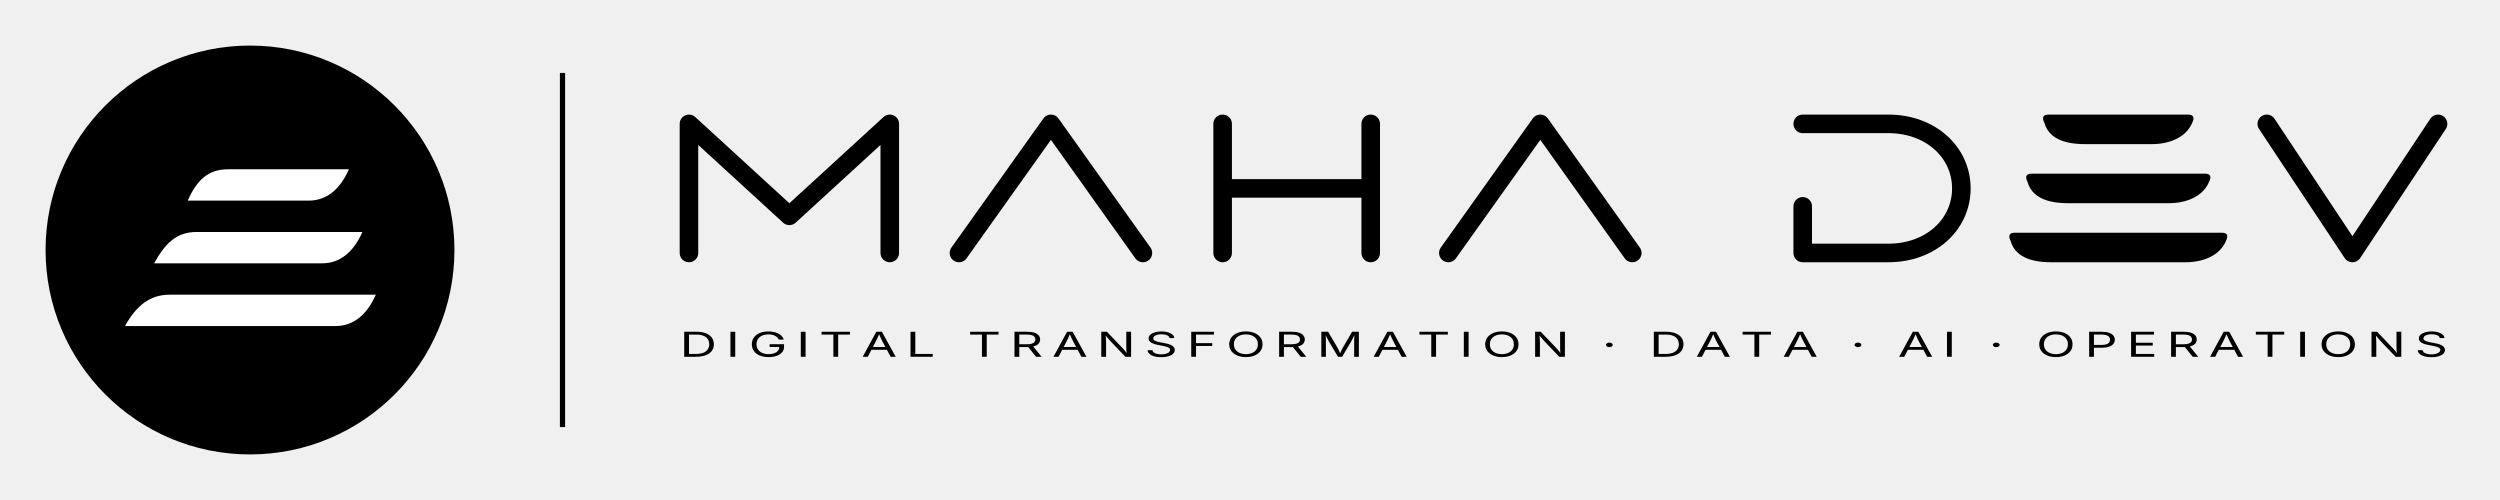
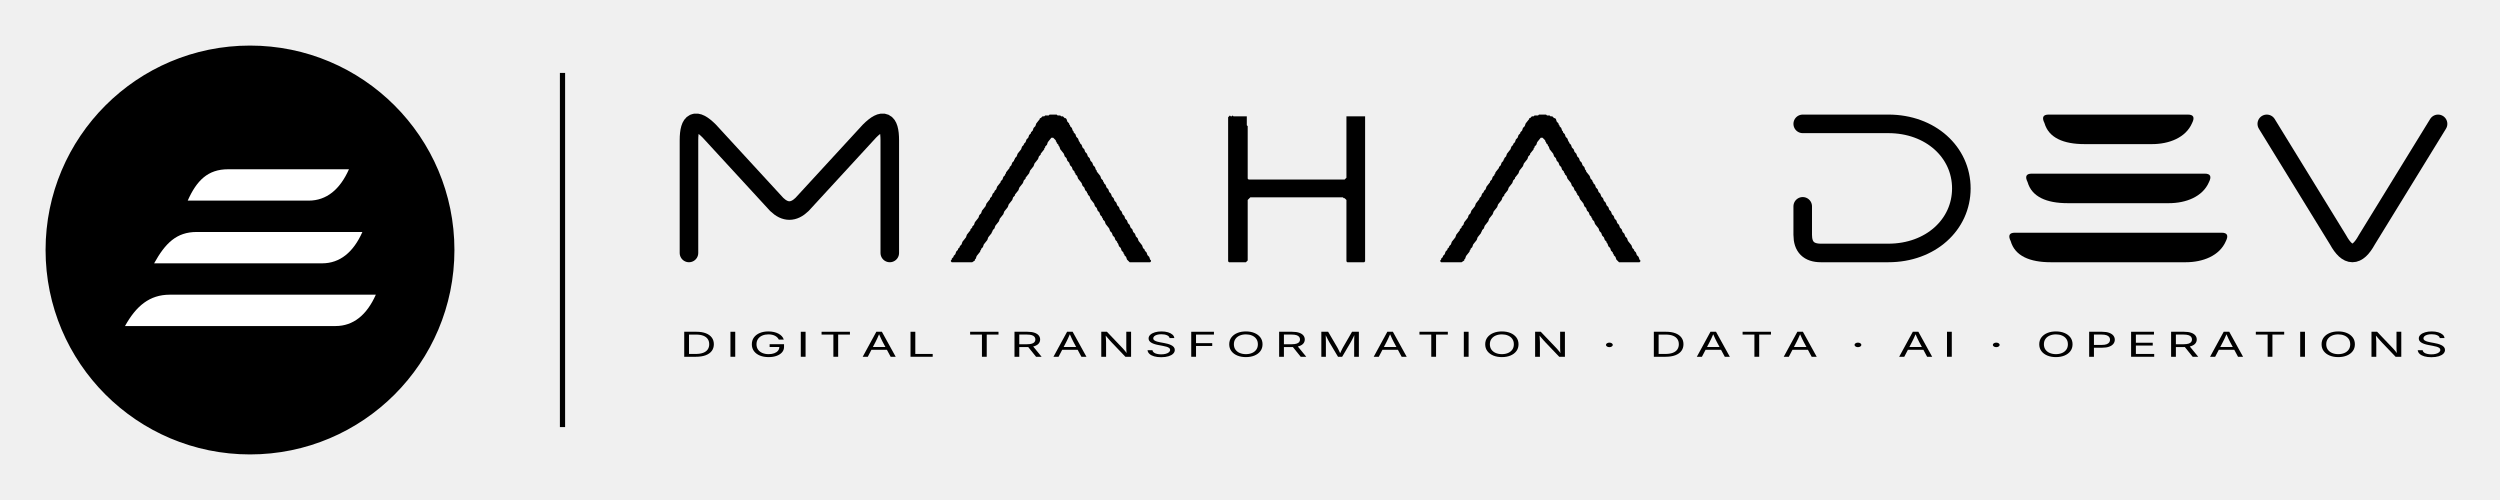
<svg xmlns="http://www.w3.org/2000/svg" width="960" height="192" viewBox="0 0 960 192" role="img" aria-label="MAHA DEV principal-negro">
  <g transform="translate(16 16) scale(1 1)">
    <circle cx="80" cy="80" r="76" fill="#000000" stroke="#000000" stroke-width="5" />
    <g transform="translate(32 49) scale(0.86 0.86)">
      <g fill="#FFFFFF">
        <path d="M28 14 C32 5 37 0 46 0 H100 C96 9 90 14 82 14 Z" />
        <path d="M13 42 C18 33 23 28 32 28 H106 C102 37 96 42 88 42 Z" />
        <path d="M0 70 C5 61 11 56 20 56 H112 C108 65 102 70 94 70 Z" />
      </g>
    </g>
    <path d="M200 12 V148" stroke="#000000" stroke-width="2" />
    <g transform="translate(245 28) scale(0.81 0.81)">
      <g fill="none" stroke="#000000" stroke-width="8.8" stroke-linecap="round" stroke-linejoin="round">
-         <path transform="translate(0 0)" d="M4.4 65.6 V4.4 L52 48 L99.6 4.4 V65.6" />
-         <path transform="translate(128 0)" d="M4.4 65.6 L48 4.4 L91.6 65.6" />
-         <path transform="translate(253 0)" d="M4.4 4.4 V65.6 M74.6 4.4 V65.6 M4.4 35 H74.6" />
-         <path transform="translate(360 0)" d="M4.4 65.6 L48 4.4 L91.6 65.6" />
-         <path transform="translate(528 0)" d="M4.4 4.4 H45 C65 4.4 79.6 17.8 79.6 35 C79.6 52.2 65 65.6 45 65.6 H4.4 V43.5" />
-         <path transform="translate(748 0)" d="M4.4 4.4 L45 65.6 L85.6 4.4" />
+         <path transform="translate(0 0)" d="M4.4 65.6 V12.2 Q4.4 -1.8 14 7.8 L46 42.6 Q52 48.4 58 42.6 L90 7.8 Q99.6 -1.8 99.6 12.2 V65.6" />
+         <path transform="translate(528 0)" d="M4.4 4.4 H45 C65 4.4 79.6 17.8 79.6 35 C79.6 52.2 65 65.6 45 65.6 H13 Q4.4 65.6 4.4 57 V43.5" />
+         <path transform="translate(748 0)" d="M4.4 4.4 L38.2 59.4 Q45 71.8 51.8 59.4 L85.6 4.4" />
+       </g>
+       <g fill="#000000" data-letter-source="alpha">
+         <g transform="translate(128.56 0.4214) scale(0.7 0.7)">
+           <path d="M0.000 98.193 L0.000 98.795 L0.602 99.398 L14.458 99.398 L16.265 98.193 L16.265 97.590 L16.867 96.988 L17.470 95.181 L19.880 92.169 L19.880 91.566 L20.482 90.964 L20.482 90.361 L21.687 89.157 L22.289 87.349 L24.699 84.337 L25.301 82.530 L27.711 79.518 L27.711 78.916 L28.313 78.313 L28.313 77.711 L29.518 76.506 L30.120 74.699 L32.530 71.687 L33.133 69.880 L35.542 66.867 L36.145 65.060 L38.554 62.048 L39.157 60.241 L41.566 57.229 L42.169 55.422 L43.373 54.217 L43.373 53.614 L45.783 50.602 L46.386 48.795 L48.795 45.783 L49.398 43.976 L50.602 42.771 L50.602 42.169 L53.012 39.157 L53.614 37.349 L56.024 34.337 L56.627 32.530 L59.036 29.518 L59.639 27.711 L60.843 26.506 L60.843 25.904 L63.253 22.892 L63.253 22.289 L63.855 21.687 L63.855 21.084 L65.060 19.880 L65.663 18.072 L68.072 15.060 L69.277 15.060 L71.084 16.867 L71.084 17.470 L71.687 18.072 L71.687 18.675 L72.892 19.880 L72.892 20.482 L73.494 21.084 L74.096 22.892 L76.506 25.904 L77.108 27.711 L78.313 28.916 L78.916 30.723 L80.120 31.928 L80.723 33.735 L81.928 34.940 L82.530 36.747 L83.735 37.952 L83.735 38.554 L84.337 39.157 L84.337 39.759 L85.542 40.964 L86.145 42.771 L88.554 45.783 L89.157 47.590 L90.361 48.795 L90.964 50.602 L92.169 51.807 L92.169 52.410 L92.771 53.012 L92.771 53.614 L93.976 54.819 L94.578 56.627 L96.988 59.639 L97.590 61.446 L98.795 62.651 L99.398 64.458 L100.602 65.663 L101.205 67.470 L102.410 68.675 L102.410 69.277 L103.012 69.880 L103.012 70.482 L104.217 71.687 L104.819 73.494 L107.229 76.506 L107.831 78.313 L109.036 79.518 L109.639 81.325 L110.843 82.530 L111.446 84.337 L112.651 85.542 L112.651 86.145 L113.253 86.747 L113.855 88.554 L115.060 89.759 L115.663 91.566 L116.867 92.771 L116.867 93.373 L117.470 93.976 L117.470 94.578 L118.675 95.783 L119.277 97.590 L121.084 99.398 L134.940 99.398 L135.542 98.795 L135.542 98.193 L134.940 97.590 L134.337 95.783 L133.133 94.578 L132.530 92.771 L131.325 91.566 L131.325 90.964 L130.120 89.759 L129.518 87.952 L127.108 84.940 L126.506 83.133 L125.301 81.928 L124.699 80.120 L123.494 78.916 L122.892 77.108 L121.687 75.904 L121.084 74.096 L119.880 72.892 L119.277 71.084 L118.072 69.880 L117.470 68.072 L116.265 66.867 L115.663 65.060 L114.458 63.855 L113.855 62.048 L112.651 60.843 L112.048 59.036 L110.843 57.831 L110.241 56.024 L109.036 54.819 L108.434 53.012 L107.229 51.807 L106.627 50.000 L105.422 48.795 L104.819 46.988 L103.614 45.783 L103.614 45.181 L103.012 44.578 L103.012 43.976 L101.807 42.771 L101.205 40.964 L98.795 37.952 L98.795 37.349 L98.193 36.747 L97.590 34.940 L96.386 33.735 L95.783 31.928 L94.578 30.723 L93.976 28.916 L92.771 27.711 L92.169 25.904 L90.964 24.699 L90.361 22.892 L89.157 21.687 L88.554 19.880 L87.349 18.675 L87.349 18.072 L86.747 17.470 L86.145 15.663 L84.940 14.458 L84.337 12.651 L83.133 11.446 L83.133 10.843 L82.530 10.241 L81.928 8.434 L80.723 7.229 L80.723 6.627 L80.120 6.024 L80.120 5.422 L78.916 4.217 L78.313 2.410 L77.711 1.807 L77.108 1.807 L75.904 0.602 L74.699 0.602 L74.096 0.000 L72.289 0.000 L71.687 -0.602 L66.867 -0.602 L66.265 0.000 L63.855 0.000 L63.253 0.602 L62.048 0.602 L60.843 1.807 L60.241 1.807 L60.241 2.410 L57.831 5.422 L57.229 7.229 L56.024 8.434 L55.422 10.241 L54.217 11.446 L54.217 12.048 L53.012 13.253 L52.410 15.060 L51.205 16.265 L50.602 18.072 L49.398 19.277 L49.398 19.880 L48.193 21.084 L47.590 22.892 L45.181 25.904 L44.578 27.711 L43.373 28.916 L43.373 29.518 L42.771 30.120 L42.771 30.723 L41.566 31.928 L40.964 33.735 L39.759 34.940 L39.759 35.542 L37.349 38.554 L37.349 39.157 L36.747 39.759 L36.747 40.361 L35.542 41.566 L34.940 43.373 L33.735 44.578 L33.735 45.181 L31.325 48.193 L30.723 50.000 L29.518 51.205 L29.518 51.807 L28.313 53.012 L27.711 54.819 L26.506 56.024 L26.506 56.627 L24.096 59.639 L23.494 61.446 L21.084 64.458 L20.482 66.265 L19.277 67.470 L18.675 69.277 L16.265 72.289 L15.663 74.096 L14.458 75.301 L14.458 75.904 L13.253 77.108 L13.253 77.711 L10.843 80.723 L10.241 82.530 L7.831 85.542 L7.229 87.349 L6.024 88.554 L6.024 89.157 L4.819 90.361 L4.819 90.964 L3.614 92.169 L3.012 93.976 L1.807 95.181 L1.807 95.783 L0.602 96.988 L0.602 97.590 Z" />
+         </g>
+         <g transform="translate(360.56 0.4214) scale(0.7 0.7)">
+           <path d="M0.000 98.193 L0.000 98.795 L0.602 99.398 L14.458 99.398 L16.265 98.193 L16.265 97.590 L16.867 96.988 L17.470 95.181 L19.880 92.169 L19.880 91.566 L20.482 90.964 L20.482 90.361 L21.687 89.157 L22.289 87.349 L24.699 84.337 L25.301 82.530 L27.711 79.518 L27.711 78.916 L28.313 78.313 L28.313 77.711 L29.518 76.506 L30.120 74.699 L32.530 71.687 L33.133 69.880 L35.542 66.867 L36.145 65.060 L38.554 62.048 L39.157 60.241 L41.566 57.229 L42.169 55.422 L43.373 54.217 L43.373 53.614 L45.783 50.602 L46.386 48.795 L48.795 45.783 L49.398 43.976 L50.602 42.771 L50.602 42.169 L53.012 39.157 L53.614 37.349 L56.024 34.337 L56.627 32.530 L59.036 29.518 L59.639 27.711 L60.843 26.506 L60.843 25.904 L63.253 22.892 L63.253 22.289 L63.855 21.687 L63.855 21.084 L65.060 19.880 L65.663 18.072 L68.072 15.060 L69.277 15.060 L71.084 16.867 L71.084 17.470 L71.687 18.072 L71.687 18.675 L72.892 19.880 L72.892 20.482 L73.494 21.084 L74.096 22.892 L76.506 25.904 L77.108 27.711 L78.313 28.916 L78.916 30.723 L80.120 31.928 L80.723 33.735 L81.928 34.940 L82.530 36.747 L83.735 37.952 L83.735 38.554 L84.337 39.157 L84.337 39.759 L85.542 40.964 L86.145 42.771 L88.554 45.783 L89.157 47.590 L90.361 48.795 L90.964 50.602 L92.169 51.807 L92.169 52.410 L92.771 53.012 L92.771 53.614 L93.976 54.819 L94.578 56.627 L96.988 59.639 L97.590 61.446 L98.795 62.651 L99.398 64.458 L100.602 65.663 L101.205 67.470 L102.410 68.675 L102.410 69.277 L103.012 69.880 L103.012 70.482 L104.217 71.687 L104.819 73.494 L107.229 76.506 L107.831 78.313 L109.036 79.518 L109.639 81.325 L110.843 82.530 L111.446 84.337 L112.651 85.542 L112.651 86.145 L113.253 86.747 L113.855 88.554 L115.060 89.759 L115.663 91.566 L116.867 92.771 L116.867 93.373 L117.470 93.976 L117.470 94.578 L118.675 95.783 L119.277 97.590 L121.084 99.398 L134.940 99.398 L135.542 98.795 L135.542 98.193 L134.940 97.590 L134.337 95.783 L133.133 94.578 L132.530 92.771 L131.325 91.566 L131.325 90.964 L130.120 89.759 L129.518 87.952 L127.108 84.940 L126.506 83.133 L125.301 81.928 L124.699 80.120 L123.494 78.916 L122.892 77.108 L121.687 75.904 L121.084 74.096 L119.880 72.892 L119.277 71.084 L118.072 69.880 L117.470 68.072 L116.265 66.867 L115.663 65.060 L114.458 63.855 L113.855 62.048 L112.651 60.843 L112.048 59.036 L110.843 57.831 L110.241 56.024 L109.036 54.819 L108.434 53.012 L107.229 51.807 L106.627 50.000 L105.422 48.795 L104.819 46.988 L103.614 45.783 L103.614 45.181 L103.012 44.578 L103.012 43.976 L101.807 42.771 L101.205 40.964 L98.795 37.952 L98.795 37.349 L98.193 36.747 L97.590 34.940 L96.386 33.735 L95.783 31.928 L94.578 30.723 L93.976 28.916 L92.771 27.711 L92.169 25.904 L90.964 24.699 L90.361 22.892 L89.157 21.687 L88.554 19.880 L87.349 18.675 L87.349 18.072 L86.747 17.470 L86.145 15.663 L84.940 14.458 L84.337 12.651 L83.133 11.446 L83.133 10.843 L82.530 10.241 L81.928 8.434 L80.723 7.229 L80.723 6.627 L80.120 6.024 L80.120 5.422 L78.916 4.217 L78.313 2.410 L77.711 1.807 L77.108 1.807 L75.904 0.602 L74.699 0.602 L74.096 0.000 L72.289 0.000 L71.687 -0.602 L66.867 -0.602 L66.265 0.000 L63.855 0.000 L63.253 0.602 L62.048 0.602 L60.843 1.807 L60.241 1.807 L60.241 2.410 L57.831 5.422 L57.229 7.229 L56.024 8.434 L55.422 10.241 L54.217 11.446 L54.217 12.048 L53.012 13.253 L52.410 15.060 L51.205 16.265 L50.602 18.072 L49.398 19.277 L49.398 19.880 L48.193 21.084 L47.590 22.892 L45.181 25.904 L44.578 27.711 L43.373 28.916 L43.373 29.518 L42.771 30.120 L42.771 30.723 L41.566 31.928 L40.964 33.735 L39.759 34.940 L39.759 35.542 L37.349 38.554 L37.349 39.157 L36.747 39.759 L36.747 40.361 L35.542 41.566 L34.940 43.373 L33.735 44.578 L33.735 45.181 L31.325 48.193 L30.723 50.000 L29.518 51.205 L29.518 51.807 L28.313 53.012 L27.711 54.819 L26.506 56.024 L26.506 56.627 L24.096 59.639 L23.494 61.446 L21.084 64.458 L20.482 66.265 L19.277 67.470 L18.675 69.277 L16.265 72.289 L15.663 74.096 L14.458 75.301 L14.458 75.904 L13.253 77.108 L13.253 77.711 L10.843 80.723 L10.241 82.530 L7.831 85.542 L7.229 87.349 L6.024 88.554 L6.024 89.157 L4.819 90.361 L4.819 90.964 L3.614 92.169 L3.012 93.976 L1.807 95.181 L1.807 95.783 L0.602 96.988 L0.602 97.590 Z" />
+         </g>
+         <g transform="translate(260 0.4214) scale(0.7 0.7)">
+           <path transform="translate(-445.783 0)" d="M446.988 0.000 L445.783 1.205 L445.783 98.795 L446.386 99.398 L457.831 99.398 L459.036 98.193 L459.036 57.229 L460.843 55.422 L523.494 55.422 L524.096 56.024 L524.699 56.024 L525.904 57.229 L525.904 98.795 L526.506 99.398 L537.952 99.398 L538.554 98.795 L538.554 0.602 L525.904 0.602 L525.904 42.169 L524.699 43.373 L459.639 43.373 L459.036 42.771 L459.036 7.229 L458.434 6.627 L458.434 0.602 L449.398 0.602 L448.795 0.000 L448.193 0.602 L447.590 0.602 Z " />
+         </g>
      </g>
      <g transform="translate(630 0) scale(1 1)">
        <g fill="#000000">
          <path d="M19 0 H85 Q89 0 87 4 C84 11 76 14 68 14 H36 C26 14 19 11 17 4 Q15 0 19 0 Z" />
          <path d="M11 28 H93 Q97 28 95 32 C92 39 84 42 76 42 H28 C18 42 11 39 9 32 Q7 28 11 28 Z" />
          <path d="M3 56 H101 Q105 56 103 60 C100 67 92 70 84 70 H20 C10 70 3 67 1 60 Q-1 56 3 56 Z" />
        </g>
      </g>
    </g>
    <g transform="translate(245 121) scale(1.501045 1)">
      <path fill="#000000" transform="translate(0.000 0) scale(0.006445312 -0.006445312)" d="M645 0H285V168H633Q815 168 934.5 237.5Q1054 307 1113.0 437.0Q1172 567 1172 748Q1172 927 1113.5 1055.5Q1055 1184 939.5 1253.0Q824 1322 651 1322H277V1490H664Q882 1490 1036.5 1401.0Q1191 1312 1273.5 1145.5Q1356 979 1356 748Q1356 515 1273.0 347.5Q1190 180 1031.0 90.0Q872 0 645 0ZM370 1490V0H180V1490Z" />
      <path fill="#000000" transform="translate(11.826 0) scale(0.006445312 -0.006445312)" d="M370 1490V0H180V1490Z" />
      <path fill="#000000" transform="translate(17.671 0) scale(0.006445312 -0.006445312)" d="M789 -20Q590 -20 440.0 73.0Q290 166 206.0 337.5Q122 509 122 744Q122 981 206.0 1152.5Q290 1324 438.0 1417.0Q586 1510 777 1510Q895 1510 997.5 1475.0Q1100 1440 1181.0 1375.0Q1262 1310 1315.5 1220.5Q1369 1131 1389 1023H1193Q1170 1095 1132.0 1152.0Q1094 1209 1041.5 1250.0Q989 1291 923.0 1312.5Q857 1334 778 1334Q647 1334 540.0 1266.5Q433 1199 370.0 1067.5Q307 936 307 744Q307 554 370.5 423.0Q434 292 543.0 224.0Q652 156 789 156Q915 156 1011.0 209.5Q1107 263 1160.5 361.5Q1214 460 1214 594L1271 583H828V749H1400V586Q1400 401 1321.0 265.0Q1242 129 1104.5 54.5Q967 -20 789 -20Z" />
      <path fill="#000000" transform="translate(29.820 0) scale(0.006445312 -0.006445312)" d="M370 1490V0H180V1490Z" />
      <path fill="#000000" transform="translate(35.664 0) scale(0.006445312 -0.006445312)" d="M98 1322V1490H1224V1322H757V0H567V1322Z" />
      <path fill="#000000" transform="translate(46.485 0) scale(0.006445312 -0.006445312)" d="M52 0 593 1490H813L1361 0H1161L845 884Q816 966 777.5 1088.5Q739 1211 684 1401H720Q666 1209 626.5 1084.5Q587 960 561 884L254 0ZM324 416V582H1089V416Z" />
      <path fill="#000000" transform="translate(57.892 0) scale(0.006445312 -0.006445312)" d="M180 0V1490H370V168H1060V0Z" />
      <path fill="#000000" transform="translate(67.656 0) scale(0.006445312 -0.006445312)" d="" />
      <path fill="#000000" transform="translate(73.669 0) scale(0.006445312 -0.006445312)" d="M98 1322V1490H1224V1322H757V0H567V1322Z" />
      <path fill="#000000" transform="translate(84.489 0) scale(0.006445312 -0.006445312)" d="M180 0V1490H690Q864 1490 976.5 1430.5Q1089 1371 1143.5 1267.0Q1198 1163 1198 1030Q1198 897 1143.5 795.0Q1089 693 977.0 635.5Q865 578 691 578H286V747H682Q800 747 871.5 781.5Q943 816 976.0 879.5Q1009 943 1009 1030Q1009 1119 976.0 1184.5Q943 1250 871.0 1286.5Q799 1323 680 1323H370V0ZM1036 0 676 671H890L1256 0Z" />
      <path fill="#000000" transform="translate(95.284 0) scale(0.006445312 -0.006445312)" d="M52 0 593 1490H813L1361 0H1161L845 884Q816 966 777.5 1088.5Q739 1211 684 1401H720Q666 1209 626.5 1084.5Q587 960 561 884L254 0ZM324 416V582H1089V416Z" />
      <path fill="#000000" transform="translate(106.691 0) scale(0.006445312 -0.006445312)" d="M180 0V1490H404L1010 537Q1034 500 1068.0 442.0Q1102 384 1141.5 311.0Q1181 238 1219 155H1192Q1183 241 1179.0 319.5Q1175 398 1174.0 464.0Q1173 530 1173 576V1490H1363V0H1137L597 848Q560 907 522.5 969.5Q485 1032 437.0 1117.5Q389 1203 318 1329H353Q358 1218 362.0 1124.0Q366 1030 368.5 960.0Q371 890 371 850V0Z" />
      <path fill="#000000" transform="translate(118.937 0) scale(0.006445312 -0.006445312)" d="M657 -26Q496 -26 377.5 26.0Q259 78 192.0 171.5Q125 265 116 390H311Q319 306 368.0 251.5Q417 197 493.5 170.5Q570 144 657 144Q758 144 838.5 177.0Q919 210 966.0 270.0Q1013 330 1013 409Q1013 481 972.5 526.0Q932 571 865.0 600.0Q798 629 718 651L538 702Q358 753 258.0 848.0Q158 943 158 1091Q158 1217 226.0 1311.5Q294 1406 410.0 1458.0Q526 1510 670 1510Q817 1510 930.0 1458.0Q1043 1406 1108.5 1316.5Q1174 1227 1178 1114H992Q979 1223 888.0 1282.5Q797 1342 664 1342Q568 1342 495.5 1310.5Q423 1279 383.0 1224.5Q343 1170 343 1100Q343 1022 391.5 974.5Q440 927 506.5 900.5Q573 874 627 859L776 818Q836 802 908.5 774.0Q981 746 1047.0 699.5Q1113 653 1155.5 581.5Q1198 510 1198 406Q1198 284 1134.5 186.0Q1071 88 950.0 31.0Q829 -26 657 -26Z" />
      <path fill="#000000" transform="translate(129.706 0) scale(0.006445312 -0.006445312)" d="M180 0V1490H1081V1322H370V812H1013V644H370V0Z" />
      <path fill="#000000" transform="translate(139.798 0) scale(0.006445312 -0.006445312)" d="M784 -20Q593 -20 443.5 72.5Q294 165 208.0 336.5Q122 508 122 744Q122 981 208.0 1152.5Q294 1324 443.5 1417.0Q593 1510 784 1510Q975 1510 1124.0 1417.0Q1273 1324 1358.5 1152.5Q1444 981 1444 744Q1444 508 1358.5 336.5Q1273 165 1124.0 72.5Q975 -20 784 -20ZM784 156Q917 156 1024.5 223.5Q1132 291 1195.5 422.5Q1259 554 1259 744Q1259 936 1195.5 1067.5Q1132 1199 1024.5 1266.5Q917 1334 784 1334Q650 1334 542.0 1266.0Q434 1198 370.5 1066.5Q307 935 307 744Q307 554 370.5 423.0Q434 292 542.0 224.0Q650 156 784 156Z" />
      <path fill="#000000" transform="translate(152.191 0) scale(0.006445312 -0.006445312)" d="M180 0V1490H690Q864 1490 976.5 1430.5Q1089 1371 1143.5 1267.0Q1198 1163 1198 1030Q1198 897 1143.5 795.0Q1089 693 977.0 635.5Q865 578 691 578H286V747H682Q800 747 871.5 781.5Q943 816 976.0 879.5Q1009 943 1009 1030Q1009 1119 976.0 1184.5Q943 1250 871.0 1286.5Q799 1323 680 1323H370V0ZM1036 0 676 671H890L1256 0Z" />
      <path fill="#000000" transform="translate(162.986 0) scale(0.006445312 -0.006445312)" d="M180 0V1490H450L817 550Q830 517 846.5 467.5Q863 418 881.5 360.0Q900 302 917.0 244.5Q934 187 947 138H905Q919 184 936.0 240.5Q953 297 971.5 355.5Q990 414 1007.0 465.0Q1024 516 1037 550L1399 1490H1670V0H1483V851Q1483 897 1483.5 956.0Q1484 1015 1485.5 1080.0Q1487 1145 1488.5 1212.0Q1490 1279 1491 1342H1507Q1486 1273 1462.5 1201.5Q1439 1130 1416.5 1063.5Q1394 997 1374.0 942.0Q1354 887 1340 851L1007 0H842L504 851Q490 886 471.0 939.5Q452 993 429.5 1058.5Q407 1124 383.0 1196.5Q359 1269 334 1342H352Q354 1286 355.5 1221.0Q357 1156 358.0 1089.5Q359 1023 360.0 961.5Q361 900 361 851V0Z" />
      <path fill="#000000" transform="translate(177.210 0) scale(0.006445312 -0.006445312)" d="M52 0 593 1490H813L1361 0H1161L845 884Q816 966 777.5 1088.5Q739 1211 684 1401H720Q666 1209 626.5 1084.5Q587 960 561 884L254 0ZM324 416V582H1089V416Z" />
      <path fill="#000000" transform="translate(188.617 0) scale(0.006445312 -0.006445312)" d="M98 1322V1490H1224V1322H757V0H567V1322Z" />
      <path fill="#000000" transform="translate(199.438 0) scale(0.006445312 -0.006445312)" d="M370 1490V0H180V1490Z" />
      <path fill="#000000" transform="translate(205.283 0) scale(0.006445312 -0.006445312)" d="M784 -20Q593 -20 443.5 72.5Q294 165 208.0 336.5Q122 508 122 744Q122 981 208.0 1152.5Q294 1324 443.5 1417.0Q593 1510 784 1510Q975 1510 1124.0 1417.0Q1273 1324 1358.5 1152.5Q1444 981 1444 744Q1444 508 1358.5 336.5Q1273 165 1124.0 72.5Q975 -20 784 -20ZM784 156Q917 156 1024.5 223.5Q1132 291 1195.5 422.5Q1259 554 1259 744Q1259 936 1195.5 1067.5Q1132 1199 1024.5 1266.5Q917 1334 784 1334Q650 1334 542.0 1266.0Q434 1198 370.5 1066.5Q307 935 307 744Q307 554 370.5 423.0Q434 292 542.0 224.0Q650 156 784 156Z" />
      <path fill="#000000" transform="translate(217.676 0) scale(0.006445312 -0.006445312)" d="M180 0V1490H404L1010 537Q1034 500 1068.0 442.0Q1102 384 1141.5 311.0Q1181 238 1219 155H1192Q1183 241 1179.0 319.5Q1175 398 1174.0 464.0Q1173 530 1173 576V1490H1363V0H1137L597 848Q560 907 522.5 969.5Q485 1032 437.0 1117.5Q389 1203 318 1329H353Q358 1218 362.0 1124.0Q366 1030 368.5 960.0Q371 890 371 850V0Z" />
      <path fill="#000000" transform="translate(229.921 0) scale(0.006445312 -0.006445312)" d="" />
      <path fill="#000000" transform="translate(235.934 0) scale(0.006445312 -0.006445312)" d="M295 573Q239 573 199.5 612.5Q160 652 160 708Q160 764 199.5 803.5Q239 843 295 843Q351 843 390.5 803.5Q430 764 430 708Q430 652 390.5 612.5Q351 573 295 573Z" />
      <path fill="#000000" transform="translate(242.037 0) scale(0.006445312 -0.006445312)" d="" />
      <path fill="#000000" transform="translate(248.049 0) scale(0.006445312 -0.006445312)" d="M645 0H285V168H633Q815 168 934.5 237.5Q1054 307 1113.0 437.0Q1172 567 1172 748Q1172 927 1113.5 1055.5Q1055 1184 939.5 1253.0Q824 1322 651 1322H277V1490H664Q882 1490 1036.5 1401.0Q1191 1312 1273.5 1145.5Q1356 979 1356 748Q1356 515 1273.0 347.5Q1190 180 1031.0 90.0Q872 0 645 0ZM370 1490V0H180V1490Z" />
      <path fill="#000000" transform="translate(259.875 0) scale(0.006445312 -0.006445312)" d="M52 0 593 1490H813L1361 0H1161L845 884Q816 966 777.5 1088.5Q739 1211 684 1401H720Q666 1209 626.5 1084.5Q587 960 561 884L254 0ZM324 416V582H1089V416Z" />
      <path fill="#000000" transform="translate(271.283 0) scale(0.006445312 -0.006445312)" d="M98 1322V1490H1224V1322H757V0H567V1322Z" />
      <path fill="#000000" transform="translate(282.103 0) scale(0.006445312 -0.006445312)" d="M52 0 593 1490H813L1361 0H1161L845 884Q816 966 777.5 1088.5Q739 1211 684 1401H720Q666 1209 626.5 1084.5Q587 960 561 884L254 0ZM324 416V582H1089V416Z" />
      <path fill="#000000" transform="translate(293.511 0) scale(0.006445312 -0.006445312)" d="" />
      <path fill="#000000" transform="translate(299.523 0) scale(0.006445312 -0.006445312)" d="M295 573Q239 573 199.5 612.5Q160 652 160 708Q160 764 199.5 803.5Q239 843 295 843Q351 843 390.5 803.5Q430 764 430 708Q430 652 390.5 612.5Q351 573 295 573Z" />
      <path fill="#000000" transform="translate(305.626 0) scale(0.006445312 -0.006445312)" d="" />
      <path fill="#000000" transform="translate(311.638 0) scale(0.006445312 -0.006445312)" d="M52 0 593 1490H813L1361 0H1161L845 884Q816 966 777.5 1088.5Q739 1211 684 1401H720Q666 1209 626.5 1084.5Q587 960 561 884L254 0ZM324 416V582H1089V416Z" />
      <path fill="#000000" transform="translate(323.046 0) scale(0.006445312 -0.006445312)" d="M370 1490V0H180V1490Z" />
      <path fill="#000000" transform="translate(328.890 0) scale(0.006445312 -0.006445312)" d="" />
      <path fill="#000000" transform="translate(334.903 0) scale(0.006445312 -0.006445312)" d="M295 573Q239 573 199.5 612.5Q160 652 160 708Q160 764 199.5 803.5Q239 843 295 843Q351 843 390.5 803.5Q430 764 430 708Q430 652 390.5 612.5Q351 573 295 573Z" />
      <path fill="#000000" transform="translate(341.006 0) scale(0.006445312 -0.006445312)" d="" />
      <path fill="#000000" transform="translate(347.018 0) scale(0.006445312 -0.006445312)" d="M784 -20Q593 -20 443.5 72.5Q294 165 208.0 336.5Q122 508 122 744Q122 981 208.0 1152.5Q294 1324 443.5 1417.0Q593 1510 784 1510Q975 1510 1124.0 1417.0Q1273 1324 1358.5 1152.5Q1444 981 1444 744Q1444 508 1358.5 336.5Q1273 165 1124.0 72.5Q975 -20 784 -20ZM784 156Q917 156 1024.5 223.5Q1132 291 1195.5 422.5Q1259 554 1259 744Q1259 936 1195.5 1067.5Q1132 1199 1024.5 1266.5Q917 1334 784 1334Q650 1334 542.0 1266.0Q434 1198 370.5 1066.5Q307 935 307 744Q307 554 370.5 423.0Q434 292 542.0 224.0Q650 156 784 156Z" />
      <path fill="#000000" transform="translate(359.412 0) scale(0.006445312 -0.006445312)" d="M180 0V1490H690Q864 1490 976.5 1426.5Q1089 1363 1143.5 1256.0Q1198 1149 1198 1016Q1198 883 1143.5 775.0Q1089 667 977.0 603.0Q865 539 691 539H330V706H682Q800 706 872.0 746.5Q944 787 976.5 857.5Q1009 928 1009 1016Q1009 1104 976.5 1173.5Q944 1243 871.5 1283.0Q799 1323 680 1323H370V0Z" />
      <path fill="#000000" transform="translate(370.142 0) scale(0.006445312 -0.006445312)" d="M180 0V1490H1088V1322H370V836H1039V668H370V168H1097V0Z" />
      <path fill="#000000" transform="translate(380.376 0) scale(0.006445312 -0.006445312)" d="M180 0V1490H690Q864 1490 976.5 1430.5Q1089 1371 1143.5 1267.0Q1198 1163 1198 1030Q1198 897 1143.5 795.0Q1089 693 977.0 635.5Q865 578 691 578H286V747H682Q800 747 871.5 781.5Q943 816 976.0 879.5Q1009 943 1009 1030Q1009 1119 976.0 1184.5Q943 1250 871.0 1286.5Q799 1323 680 1323H370V0ZM1036 0 676 671H890L1256 0Z" />
      <path fill="#000000" transform="translate(391.171 0) scale(0.006445312 -0.006445312)" d="M52 0 593 1490H813L1361 0H1161L845 884Q816 966 777.5 1088.5Q739 1211 684 1401H720Q666 1209 626.5 1084.5Q587 960 561 884L254 0ZM324 416V582H1089V416Z" />
      <path fill="#000000" transform="translate(402.578 0) scale(0.006445312 -0.006445312)" d="M98 1322V1490H1224V1322H757V0H567V1322Z" />
      <path fill="#000000" transform="translate(413.399 0) scale(0.006445312 -0.006445312)" d="M370 1490V0H180V1490Z" />
      <path fill="#000000" transform="translate(419.244 0) scale(0.006445312 -0.006445312)" d="M784 -20Q593 -20 443.5 72.5Q294 165 208.0 336.5Q122 508 122 744Q122 981 208.0 1152.5Q294 1324 443.5 1417.0Q593 1510 784 1510Q975 1510 1124.0 1417.0Q1273 1324 1358.5 1152.5Q1444 981 1444 744Q1444 508 1358.5 336.5Q1273 165 1124.0 72.5Q975 -20 784 -20ZM784 156Q917 156 1024.5 223.5Q1132 291 1195.5 422.5Q1259 554 1259 744Q1259 936 1195.5 1067.5Q1132 1199 1024.5 1266.5Q917 1334 784 1334Q650 1334 542.0 1266.0Q434 1198 370.5 1066.5Q307 935 307 744Q307 554 370.5 423.0Q434 292 542.0 224.0Q650 156 784 156Z" />
      <path fill="#000000" transform="translate(431.637 0) scale(0.006445312 -0.006445312)" d="M180 0V1490H404L1010 537Q1034 500 1068.0 442.0Q1102 384 1141.5 311.0Q1181 238 1219 155H1192Q1183 241 1179.0 319.5Q1175 398 1174.0 464.0Q1173 530 1173 576V1490H1363V0H1137L597 848Q560 907 522.5 969.5Q485 1032 437.0 1117.5Q389 1203 318 1329H353Q358 1218 362.0 1124.0Q366 1030 368.5 960.0Q371 890 371 850V0Z" />
      <path fill="#000000" transform="translate(443.882 0) scale(0.006445312 -0.006445312)" d="M657 -26Q496 -26 377.5 26.0Q259 78 192.0 171.5Q125 265 116 390H311Q319 306 368.0 251.5Q417 197 493.5 170.5Q570 144 657 144Q758 144 838.5 177.0Q919 210 966.0 270.0Q1013 330 1013 409Q1013 481 972.5 526.0Q932 571 865.0 600.0Q798 629 718 651L538 702Q358 753 258.0 848.0Q158 943 158 1091Q158 1217 226.0 1311.5Q294 1406 410.0 1458.0Q526 1510 670 1510Q817 1510 930.0 1458.0Q1043 1406 1108.5 1316.5Q1174 1227 1178 1114H992Q979 1223 888.0 1282.5Q797 1342 664 1342Q568 1342 495.5 1310.5Q423 1279 383.0 1224.5Q343 1170 343 1100Q343 1022 391.5 974.5Q440 927 506.5 900.5Q573 874 627 859L776 818Q836 802 908.5 774.0Q981 746 1047.0 699.5Q1113 653 1155.5 581.5Q1198 510 1198 406Q1198 284 1134.5 186.0Q1071 88 950.0 31.0Q829 -26 657 -26Z" />
    </g>
  </g>
</svg>
